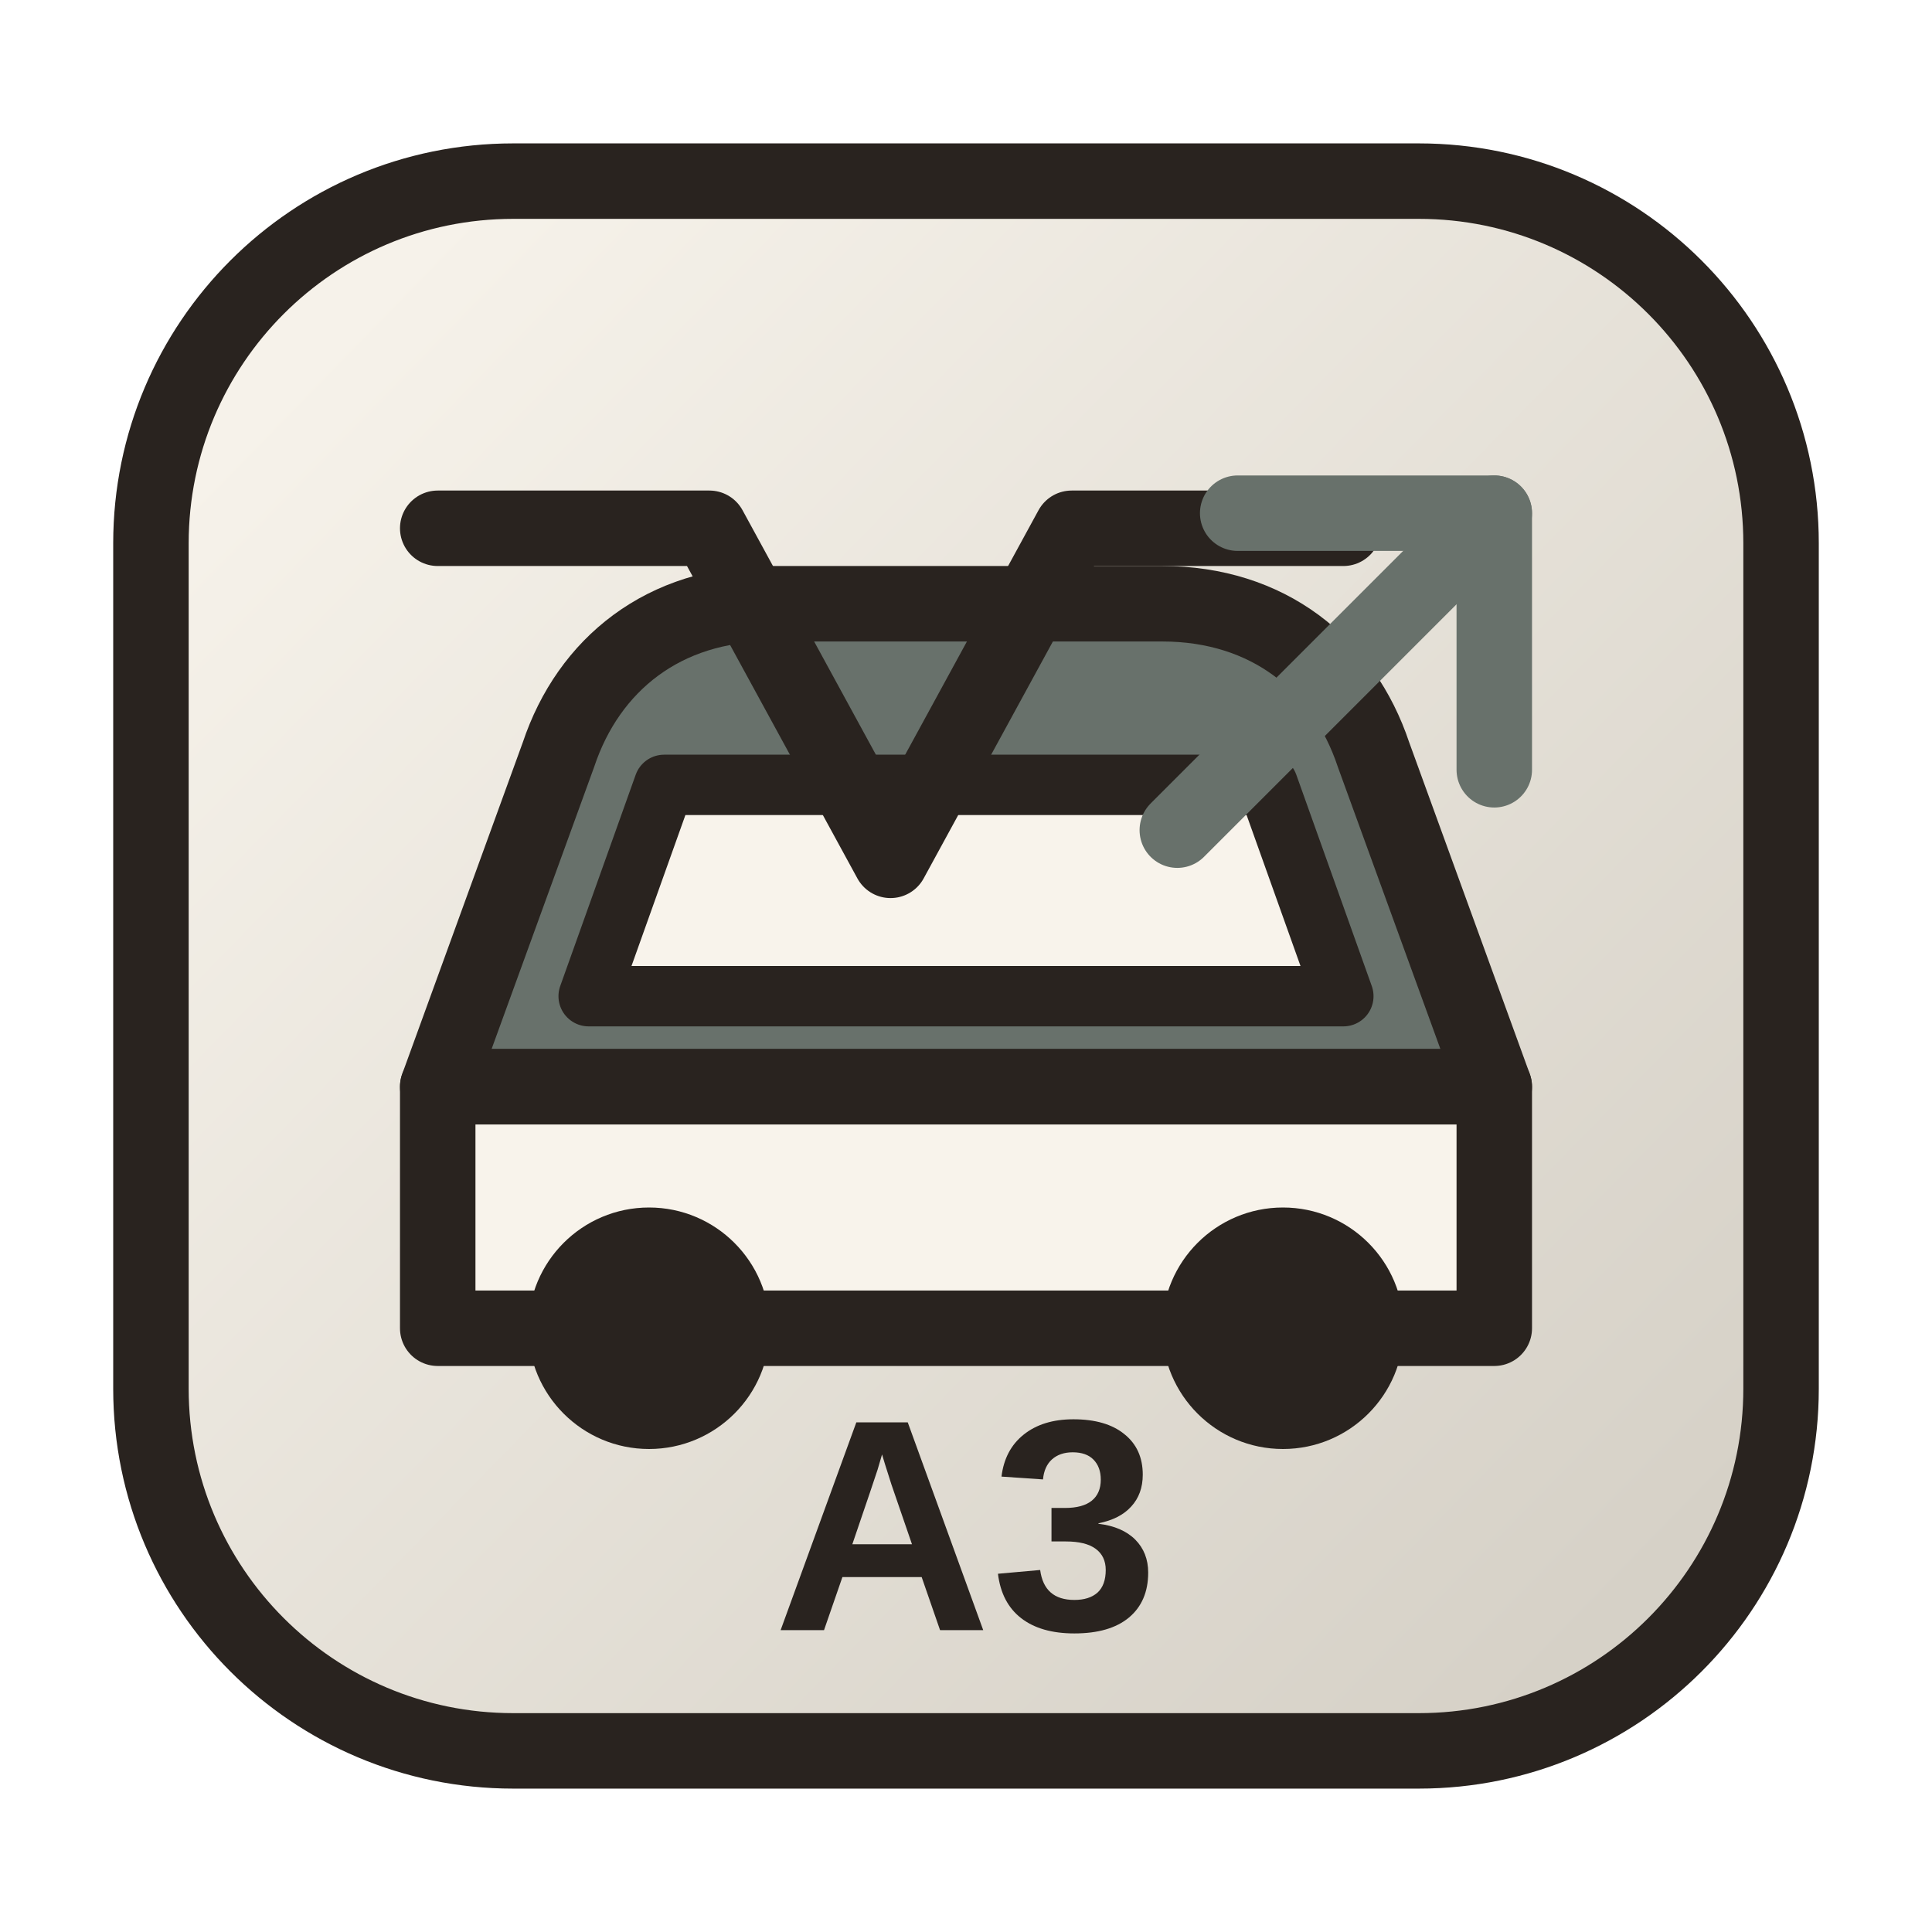
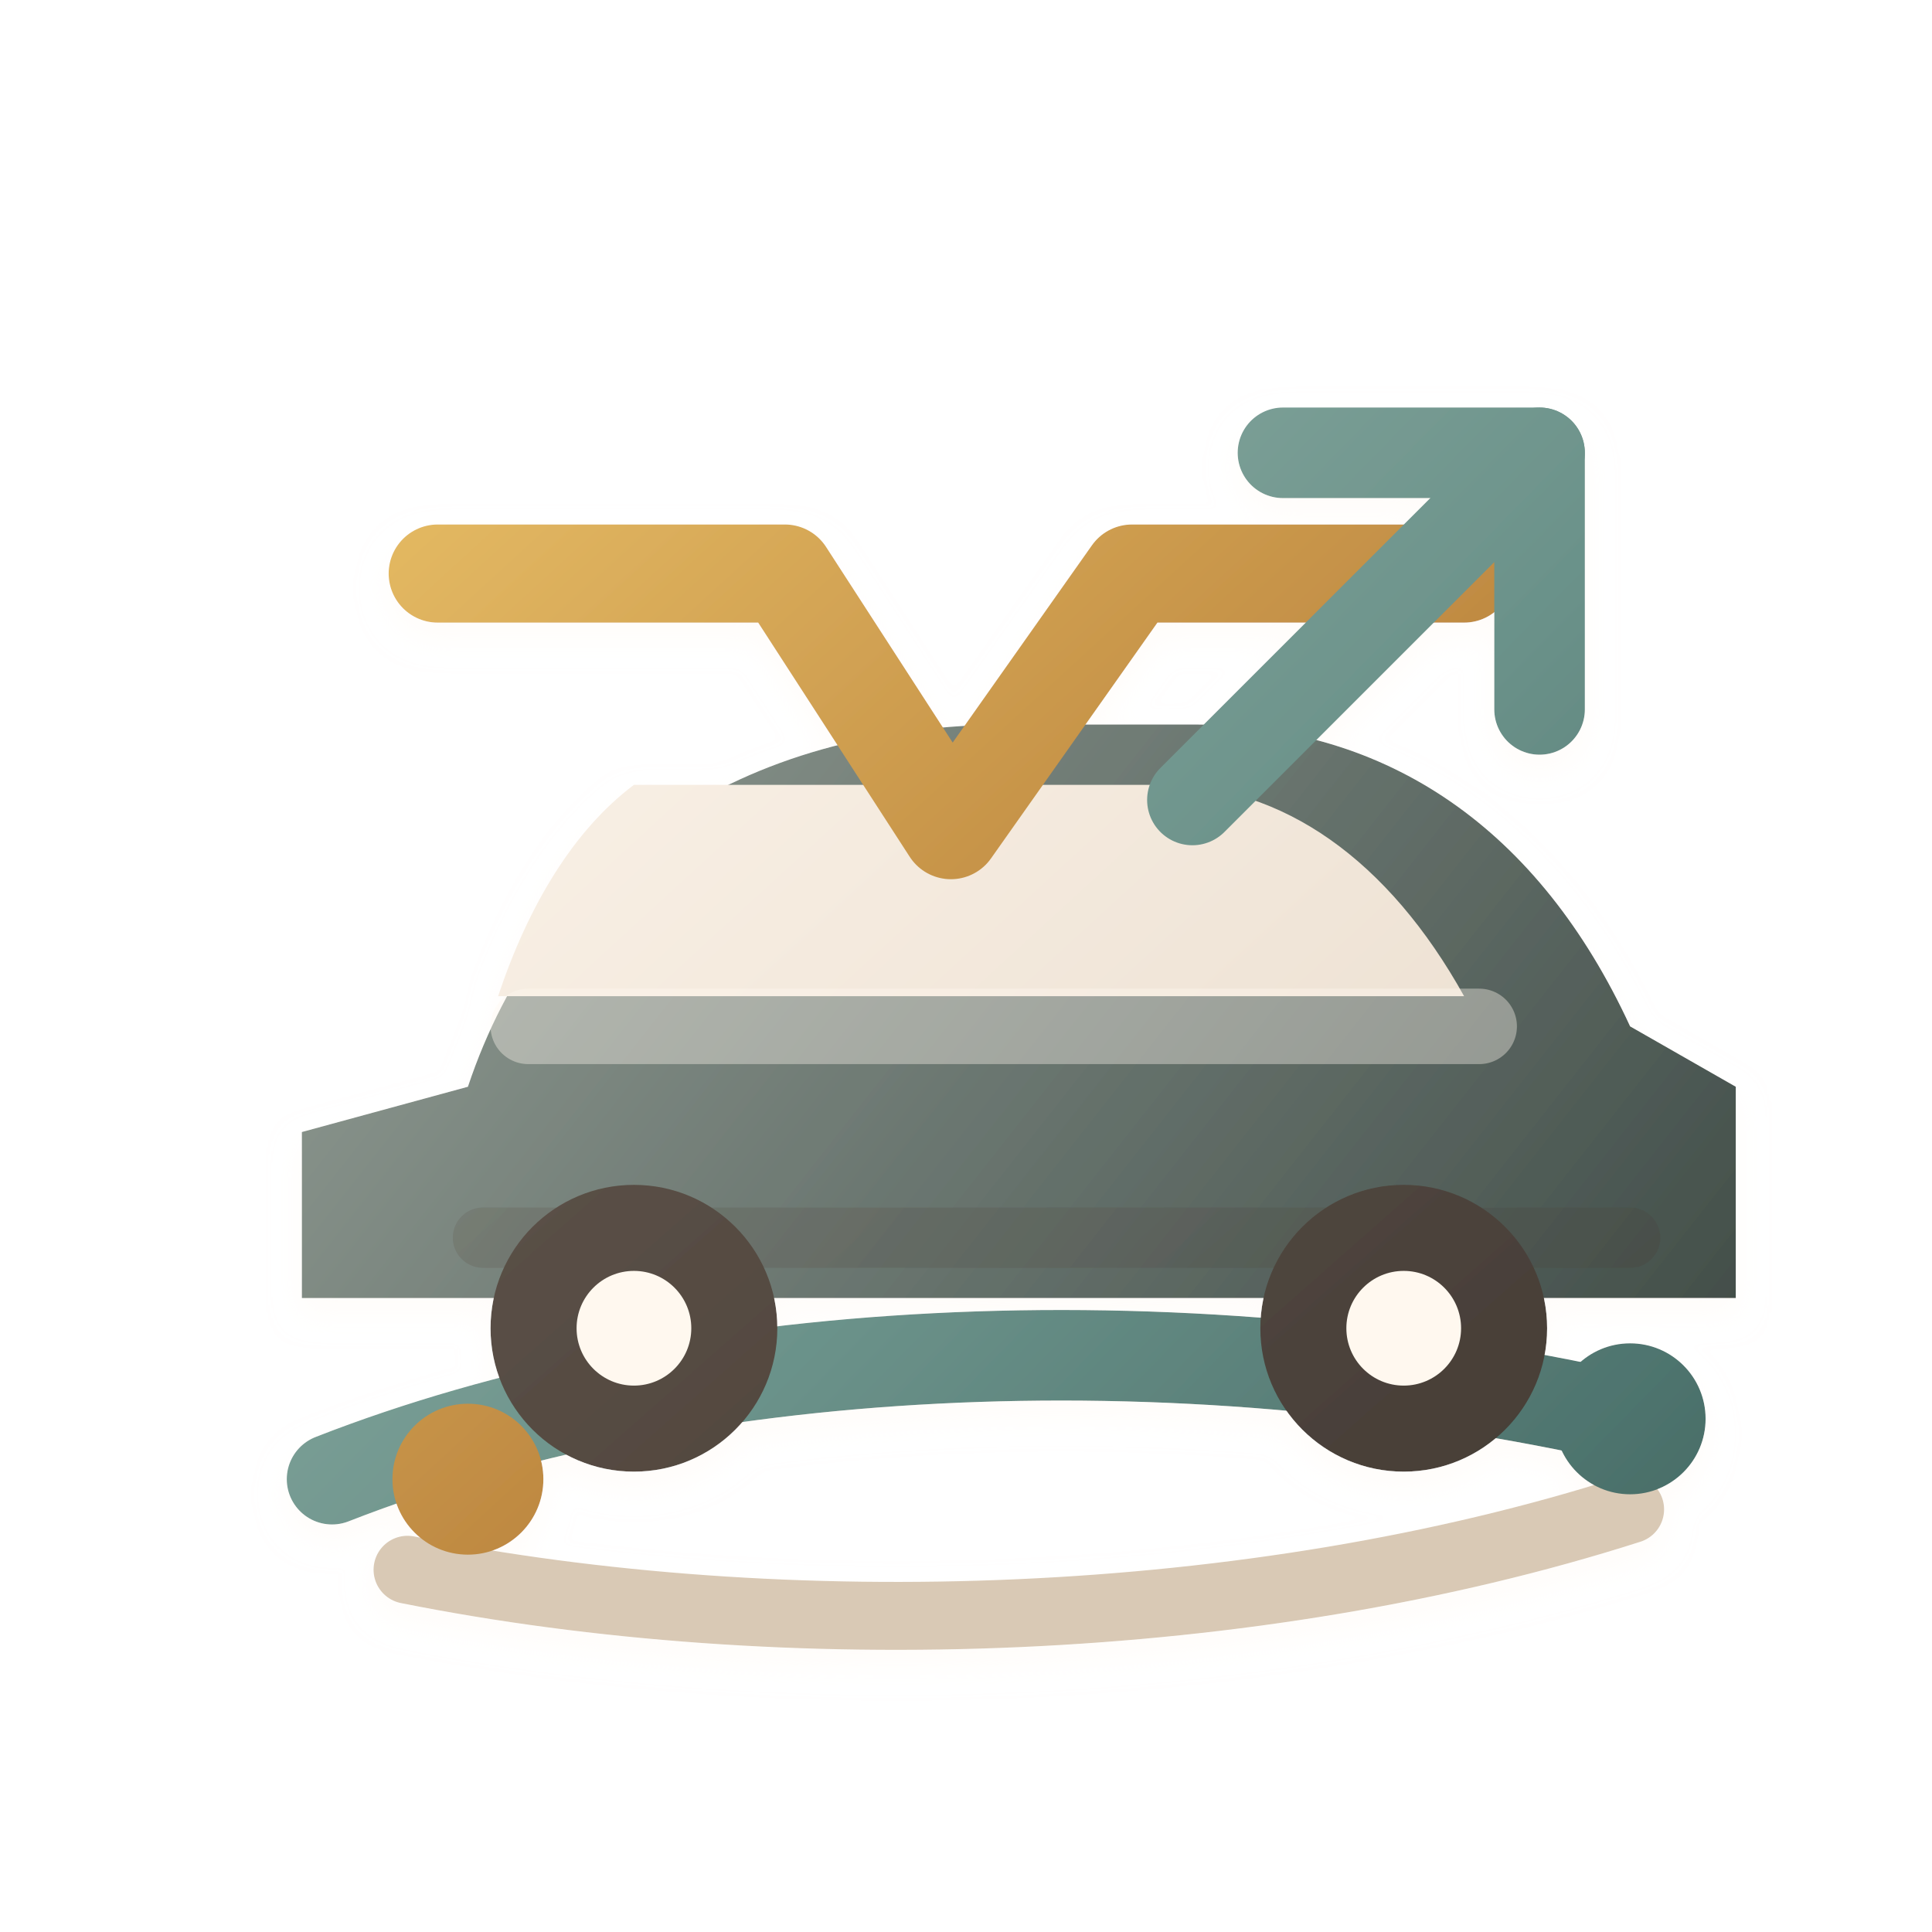
- <svg xmlns="http://www.w3.org/2000/svg" viewBox="0 0 128 128" role="img" aria-label="A3">
+ <svg xmlns="http://www.w3.org/2000/svg" width="128" height="128" viewBox="0 0 128 128" role="img" aria-label="A3 icon">
  <defs>
-     <linearGradient id="paint" x1="20" y1="24" x2="106" y2="108" gradientUnits="userSpaceOnUse">
-       <stop offset="0" stop-color="#f6f2ea" />
-       <stop offset="1" stop-color="#d6d1c7" />
+     <filter id="d" x="-35%" y="-35%" width="170%" height="170%" color-interpolation-filters="sRGB">
+       <feDropShadow dx="0" dy="10" stdDeviation="6" flood-color="#2b211d" flood-opacity=".16" />
+       <feDropShadow dx="0" dy="1" stdDeviation="1" flood-color="#fffaf4" flood-opacity=".5" />
+     </filter>
+     <linearGradient id="paper" x1="20" y1="18" x2="108" y2="114" gradientUnits="userSpaceOnUse">
+       <stop stop-color="#fff8ef" />
+       <stop offset="1" stop-color="#e6d8c8" />
+     </linearGradient>
+     <linearGradient id="steel" x1="18" y1="28" x2="112" y2="102" gradientUnits="userSpaceOnUse">
+       <stop stop-color="#9ea89f" />
+       <stop offset=".56" stop-color="#68746e" />
+       <stop offset="1" stop-color="#3d4944" />
+     </linearGradient>
+     <linearGradient id="ink" x1="18" y1="14" x2="108" y2="116" gradientUnits="userSpaceOnUse">
+       <stop stop-color="#6f6256" />
+       <stop offset="1" stop-color="#403832" />
+     </linearGradient>
+     <linearGradient id="gold" x1="20" y1="16" x2="108" y2="112" gradientUnits="userSpaceOnUse">
+       <stop stop-color="#efc86d" />
+       <stop offset=".58" stop-color="#bd8740" />
+       <stop offset="1" stop-color="#7c5529" />
+     </linearGradient>
+     <linearGradient id="teal" x1="16" y1="20" x2="112" y2="114" gradientUnits="userSpaceOnUse">
+       <stop stop-color="#9cb9af" />
+       <stop offset=".56" stop-color="#6b928a" />
+       <stop offset="1" stop-color="#426762" />
    </linearGradient>
  </defs>
-   <rect x="10" y="12" width="108" height="104" rx="24" fill="url(#paint)" />
-   <rect x="10" y="12" width="108" height="104" rx="24" fill="none" stroke="#29231f" stroke-width="5" />
-   <path d="M29 72h70l-8-22c-2-6-7-10-14-10H51c-7 0-12 4-14 10l-8 22Z" fill="#68716b" stroke="#29231f" stroke-width="5" stroke-linejoin="round" />
-   <path d="M44 52h40l5 14H39l5-14Z" fill="#f8f3eb" stroke="#29231f" stroke-width="4" stroke-linejoin="round" />
-   <path d="M29 72h70v16H29V72Z" fill="#f8f3eb" stroke="#29231f" stroke-width="5" stroke-linejoin="round" />
-   <circle cx="43" cy="88" r="8" fill="#29231f" />
-   <circle cx="85" cy="88" r="8" fill="#29231f" />
-   <path d="M29 35h18l12 22 12-22h18" fill="none" stroke="#29231f" stroke-width="5" stroke-linecap="round" stroke-linejoin="round" />
-   <path d="M82 34h17v17" fill="none" stroke="#68716b" stroke-width="5" stroke-linecap="round" stroke-linejoin="round" />
-   <path d="M78 55 99 34" fill="none" stroke="#68716b" stroke-width="5" stroke-linecap="round" />
-   <text x="64" y="108" text-anchor="middle" font-family="Arial, Helvetica, sans-serif" font-size="20" font-weight="900" fill="#29231f">A3</text>
+   <g filter="url(#d)">
+     <path d="M22 98c23-9 55-11 86-4" fill="none" stroke="url(#teal)" stroke-width="6" stroke-linecap="round" />
+     <path d="M27 104c25 5 56 4 81-4" fill="none" stroke="#d9c9b5" stroke-width="4.5" stroke-linecap="round" />
+     <path d="M31 72c5-15 18-24 36-24h12c13 0 23 7 29 20l7 4v14H20V75Z" fill="url(#steel)" />
+     <path d="M42 52h35c8 0 15 5 20 14H33c2-6 5-11 9-14z" fill="url(#paper)" />
+     <path d="M35 68h63" stroke="#fff8ef" stroke-width="5" stroke-linecap="round" opacity=".38" />
+     <path d="M32 82h76" stroke="url(#ink)" stroke-width="4" stroke-linecap="round" opacity=".22" />
+     <circle cx="42" cy="88" r="9.5" fill="url(#ink)" />
+     <circle cx="42" cy="88" r="3.8" fill="#fff8ef" />
+     <circle cx="93" cy="88" r="9.5" fill="url(#ink)" />
+     <circle cx="93" cy="88" r="3.8" fill="#fff8ef" />
+     <path d="M29 38h23l11 17 12-17h22" fill="none" stroke="url(#gold)" stroke-width="6.5" stroke-linecap="round" stroke-linejoin="round" />
+     <path d="M85 30h17v17" fill="none" stroke="url(#teal)" stroke-width="6" stroke-linecap="round" stroke-linejoin="round" />
+     <path d="M79 53 102 30" fill="none" stroke="url(#teal)" stroke-width="6" stroke-linecap="round" />
+     <circle cx="31" cy="98" r="5" fill="url(#gold)" />
+     <circle cx="108" cy="94" r="5" fill="url(#teal)" />
+   </g>
</svg>
